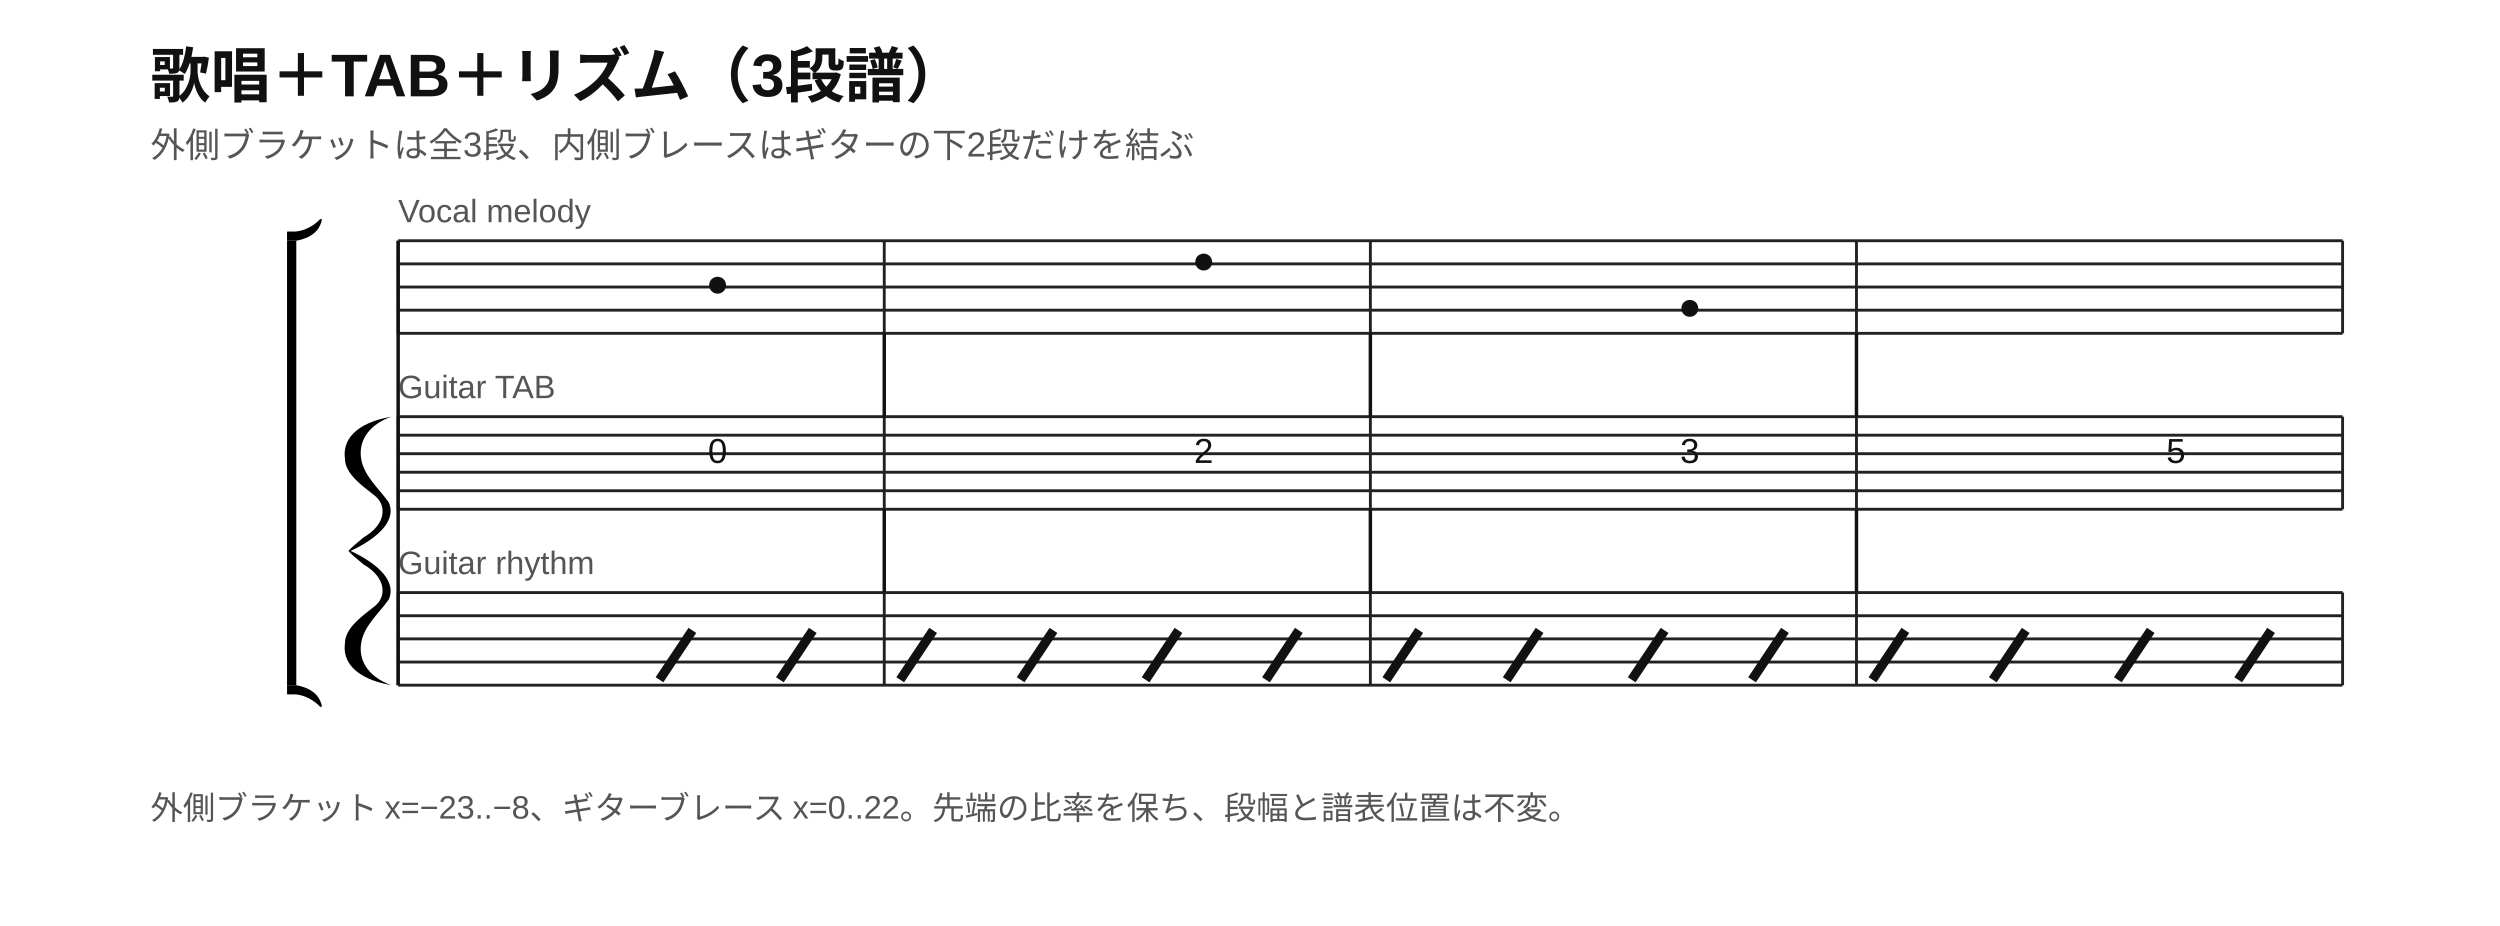
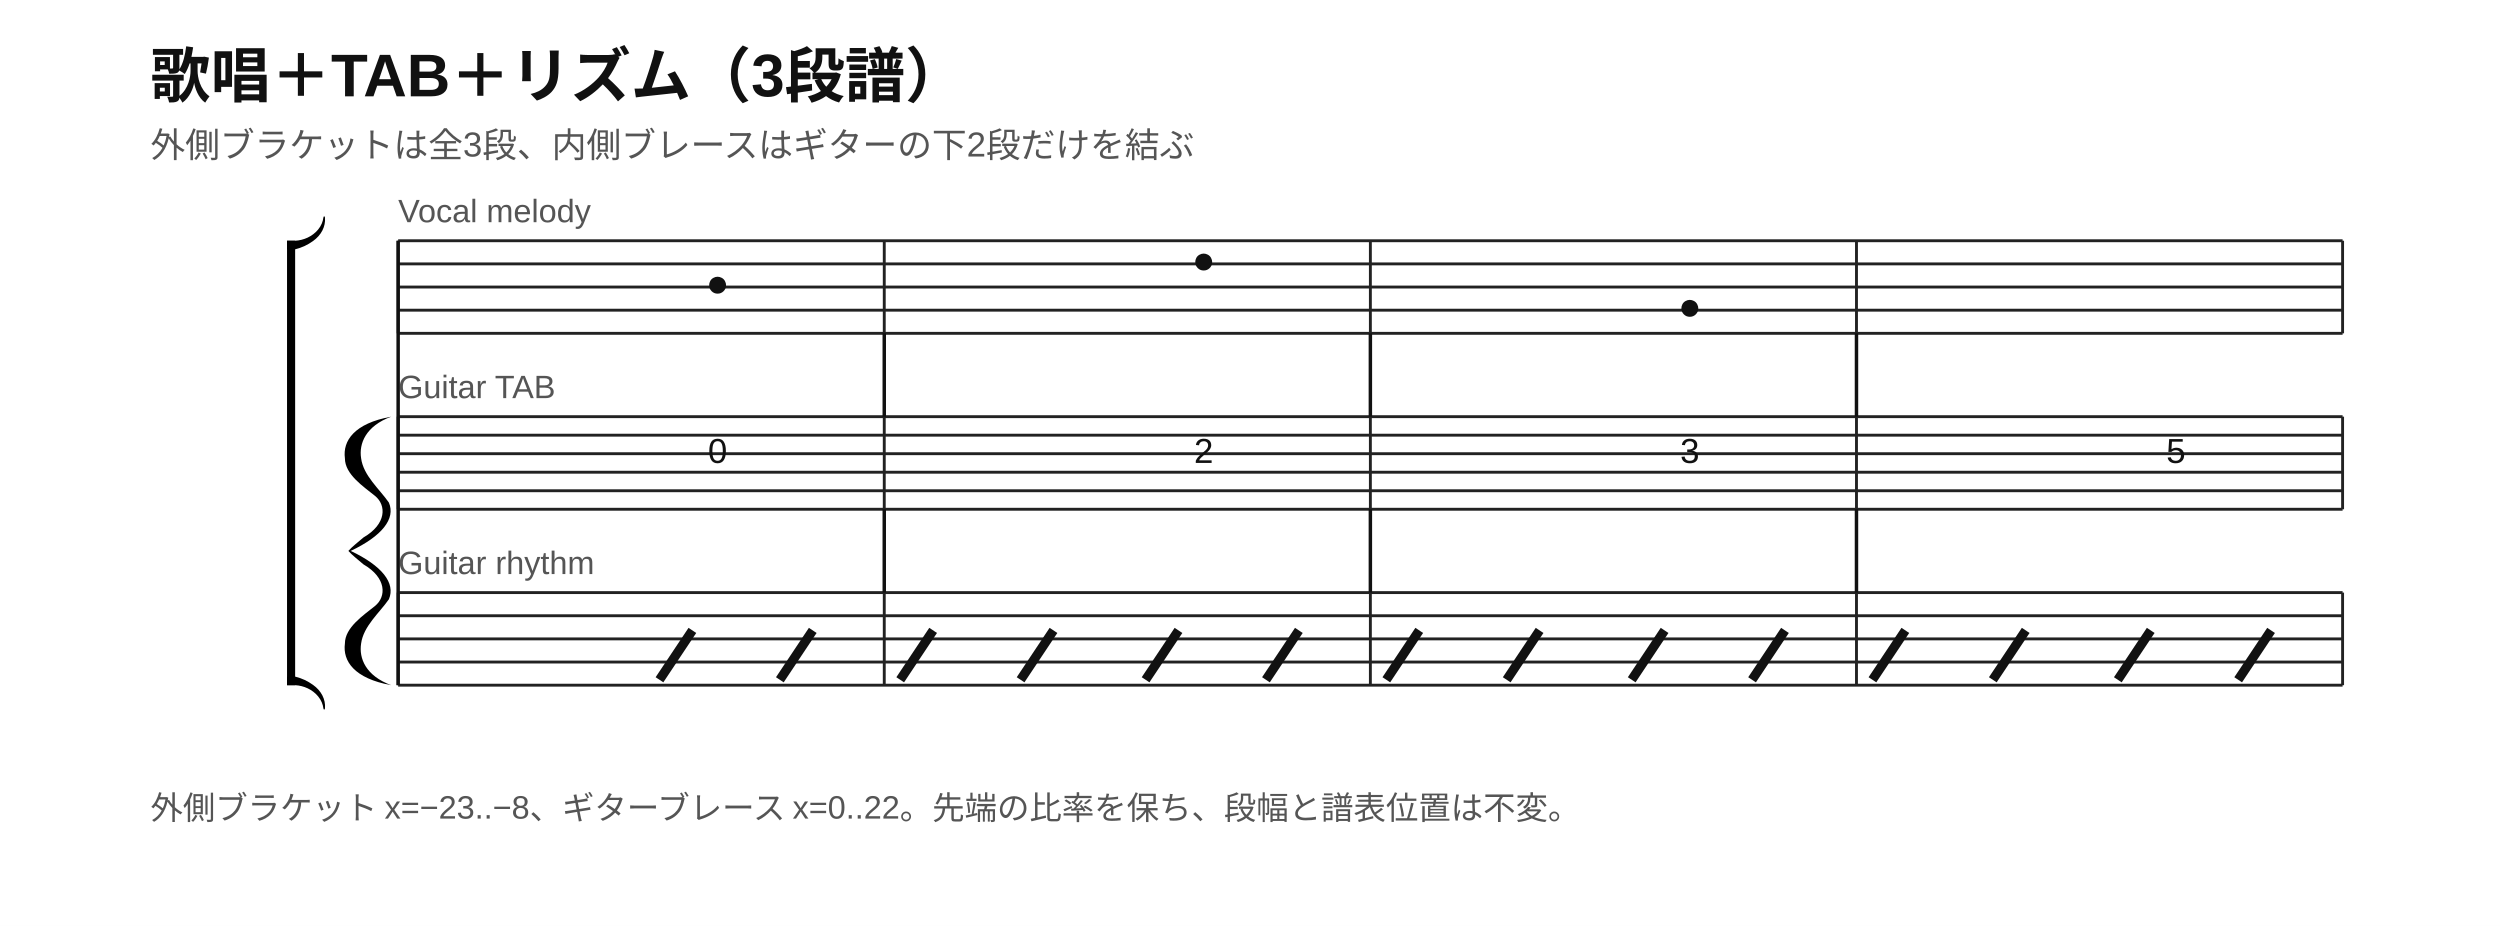
<svg xmlns="http://www.w3.org/2000/svg" width="1080" height="400" viewBox="0 0 1080 400" role="img" aria-labelledby="title desc">
  <rect width="1080" height="400" fill="#fff" />
  <text x="65" y="42" font-family="Arial, sans-serif" font-size="26" font-weight="700" fill="#111">歌唱＋TAB＋リズム（3段譜）</text>
  <text x="65" y="68" font-family="Arial, sans-serif" font-size="15" fill="#555">外側ブラケットは全3段、内側ブレースはギターの下2段だけを結ぶ</text>
  <text x="172" y="96" font-family="Arial, sans-serif" font-size="14" fill="#555">Vocal melody</text>
  <text x="172" y="172" font-family="Arial, sans-serif" font-size="14" fill="#555">Guitar TAB</text>
  <text x="172" y="248" font-family="Arial, sans-serif" font-size="14" fill="#555">Guitar rhythm</text>
  <g stroke="#222" stroke-width="1.25" fill="none">
    <path d="M 172 104 H 1012 M 172 114 H 1012 M 172 124 H 1012 M 172 134 H 1012 M 172 144 H 1012" />
    <path d="M 172 180 H 1012 M 172 188 H 1012 M 172 196 H 1012 M 172 204 H 1012 M 172 212 H 1012 M 172 220 H 1012" />
    <path d="M 172 256 H 1012 M 172 266 H 1012 M 172 276 H 1012 M 172 286 H 1012 M 172 296 H 1012" />
    <path d="M 172 104 V 144 M 382 104 V 144 M 592 104 V 144 M 802 104 V 144 M 1012 104 V 144" />
    <path d="M 172 180 V 220 M 382 180 V 220 M 592 180 V 220 M 802 180 V 220 M 1012 180 V 220" />
    <path d="M 172 256 V 296 M 382 256 V 296 M 592 256 V 296 M 802 256 V 296 M 1012 256 V 296" />
  </g>
  <g fill="#111" font-family="Arial, sans-serif">
    <text x="310" y="128" font-size="17" text-anchor="middle">●</text>
    <text x="520" y="118" font-size="17" text-anchor="middle">●</text>
    <text x="730" y="138" font-size="17" text-anchor="middle">●</text>
    <text x="310" y="200" font-size="15" text-anchor="middle">0</text>
    <text x="520" y="200" font-size="15" text-anchor="middle">2</text>
    <text x="730" y="200" font-size="15" text-anchor="middle">3</text>
    <text x="940" y="200" font-size="15" text-anchor="middle">5</text>
  </g>
  <g stroke="#111" stroke-width="4" stroke-linecap="square">
    <path d="M 286 292 l 12 -18 M 338 292 l 12 -18 M 390 292 l 12 -18 M 442 292 l 12 -18" />
    <path d="M 496 292 l 12 -18 M 548 292 l 12 -18 M 600 292 l 12 -18 M 652 292 l 12 -18" />
    <path d="M 706 292 l 12 -18 M 758 292 l 12 -18 M 810 292 l 12 -18 M 862 292 l 12 -18" />
    <path d="M 916 292 l 12 -18 M 968 292 l 12 -18" />
  </g>
-   <rect class="staff-bracket-stem" x="124" y="104" width="4" height="192" fill="#000" />
-   <path class="staff-bracket" d="M 0 0 L 125 0 C 285 30 428 104 468 271 C 469 275 469 278 469 281 C 469 289 466 293 461 295 C 452 295 441 288 436 281 C 426 270 300 138 109 124 L 8 124 C 2 124 0 123 0 117 L 0 0 Z" transform="translate(124 104) scale(0.032 -0.032)" fill="#000" />
-   <path class="staff-bracket-bottom" d="M 0 0 L 125 0 C 285 30 428 104 468 271 C 469 275 469 278 469 281 C 469 289 466 293 461 295 C 452 295 441 288 436 281 C 426 270 300 138 109 124 L 8 124 C 2 124 0 123 0 117 L 0 0 Z" transform="translate(124 296) scale(0.032 0.032)" fill="#000" />
+   <rect class="staff-bracket-stem" x="124" y="104" width="3.5" height="192" fill="#000" />
+   <path class="staff-bracket" d="M 0 0 L 3.5 0 C 7.2 -0.2 10.9 -1.8 13.4 -4.8 C 14.8 -6.5 15.5 -8.3 15.7 -10 C 15.75 -10.7 16.35 -10.7 16.4 -10 C 16.7 -6.1 14.8 -2.4 11.2 0.15 C 8.9 1.8 6.4 3 3.5 3.7 L 0 3.7 Z" transform="translate(124 104)" fill="#000" />
+   <path class="staff-bracket-bottom" d="M 0 0 L 3.5 0 C 7.2 -0.2 10.9 -1.8 13.4 -4.8 C 14.8 -6.5 15.5 -8.3 15.7 -10 C 15.75 -10.7 16.35 -10.7 16.4 -10 C 16.7 -6.1 14.8 -2.4 11.2 0.15 C 8.9 1.8 6.4 3 3.5 3.7 L 0 3.7 Z" transform="translate(124 296) scale(1 -1)" fill="#000" />
  <path class="staff-brace" d="M 22 0 C 6 5, 1 18, 2 31 C 2 43, 10 52, 15 59 C 20 66, 20 80, 10 90 C 8 93, 5 97, 3.5 100 C 5 103, 8 107, 10 110 C 20 120, 20 134, 15 141 C 10 148, 2 157, 2 169 C 1 182, 6 195, 22 200 C 11 193, 8 180, 9 169 C 10 156, 17 146, 21 136 C 24 124, 18 111, 4.5 100 C 18 89, 24 76, 21 64 C 17 54, 10 44, 9 31 C 8 20, 11 7, 22 0 Z" transform="translate(147 180) scale(1 0.58)" fill="#000" />
  <line class="staff-group-left-connector" x1="172" y1="104" x2="172" y2="296" stroke="#111" stroke-width="1.5" />
  <g stroke="#111" stroke-width="1.5">
    <path d="M 382 144 V 180 M 382 220 V 256 M 592 144 V 180 M 592 220 V 256 M 802 144 V 180 M 802 220 V 256" />
  </g>
  <text x="65" y="354" font-family="Arial, sans-serif" font-size="14" fill="#555">外側ブラケット x=−23..−8、ギターブレース x=0..22。先端の比率を保ち、段幅と譜表位置は不変。</text>
</svg>
